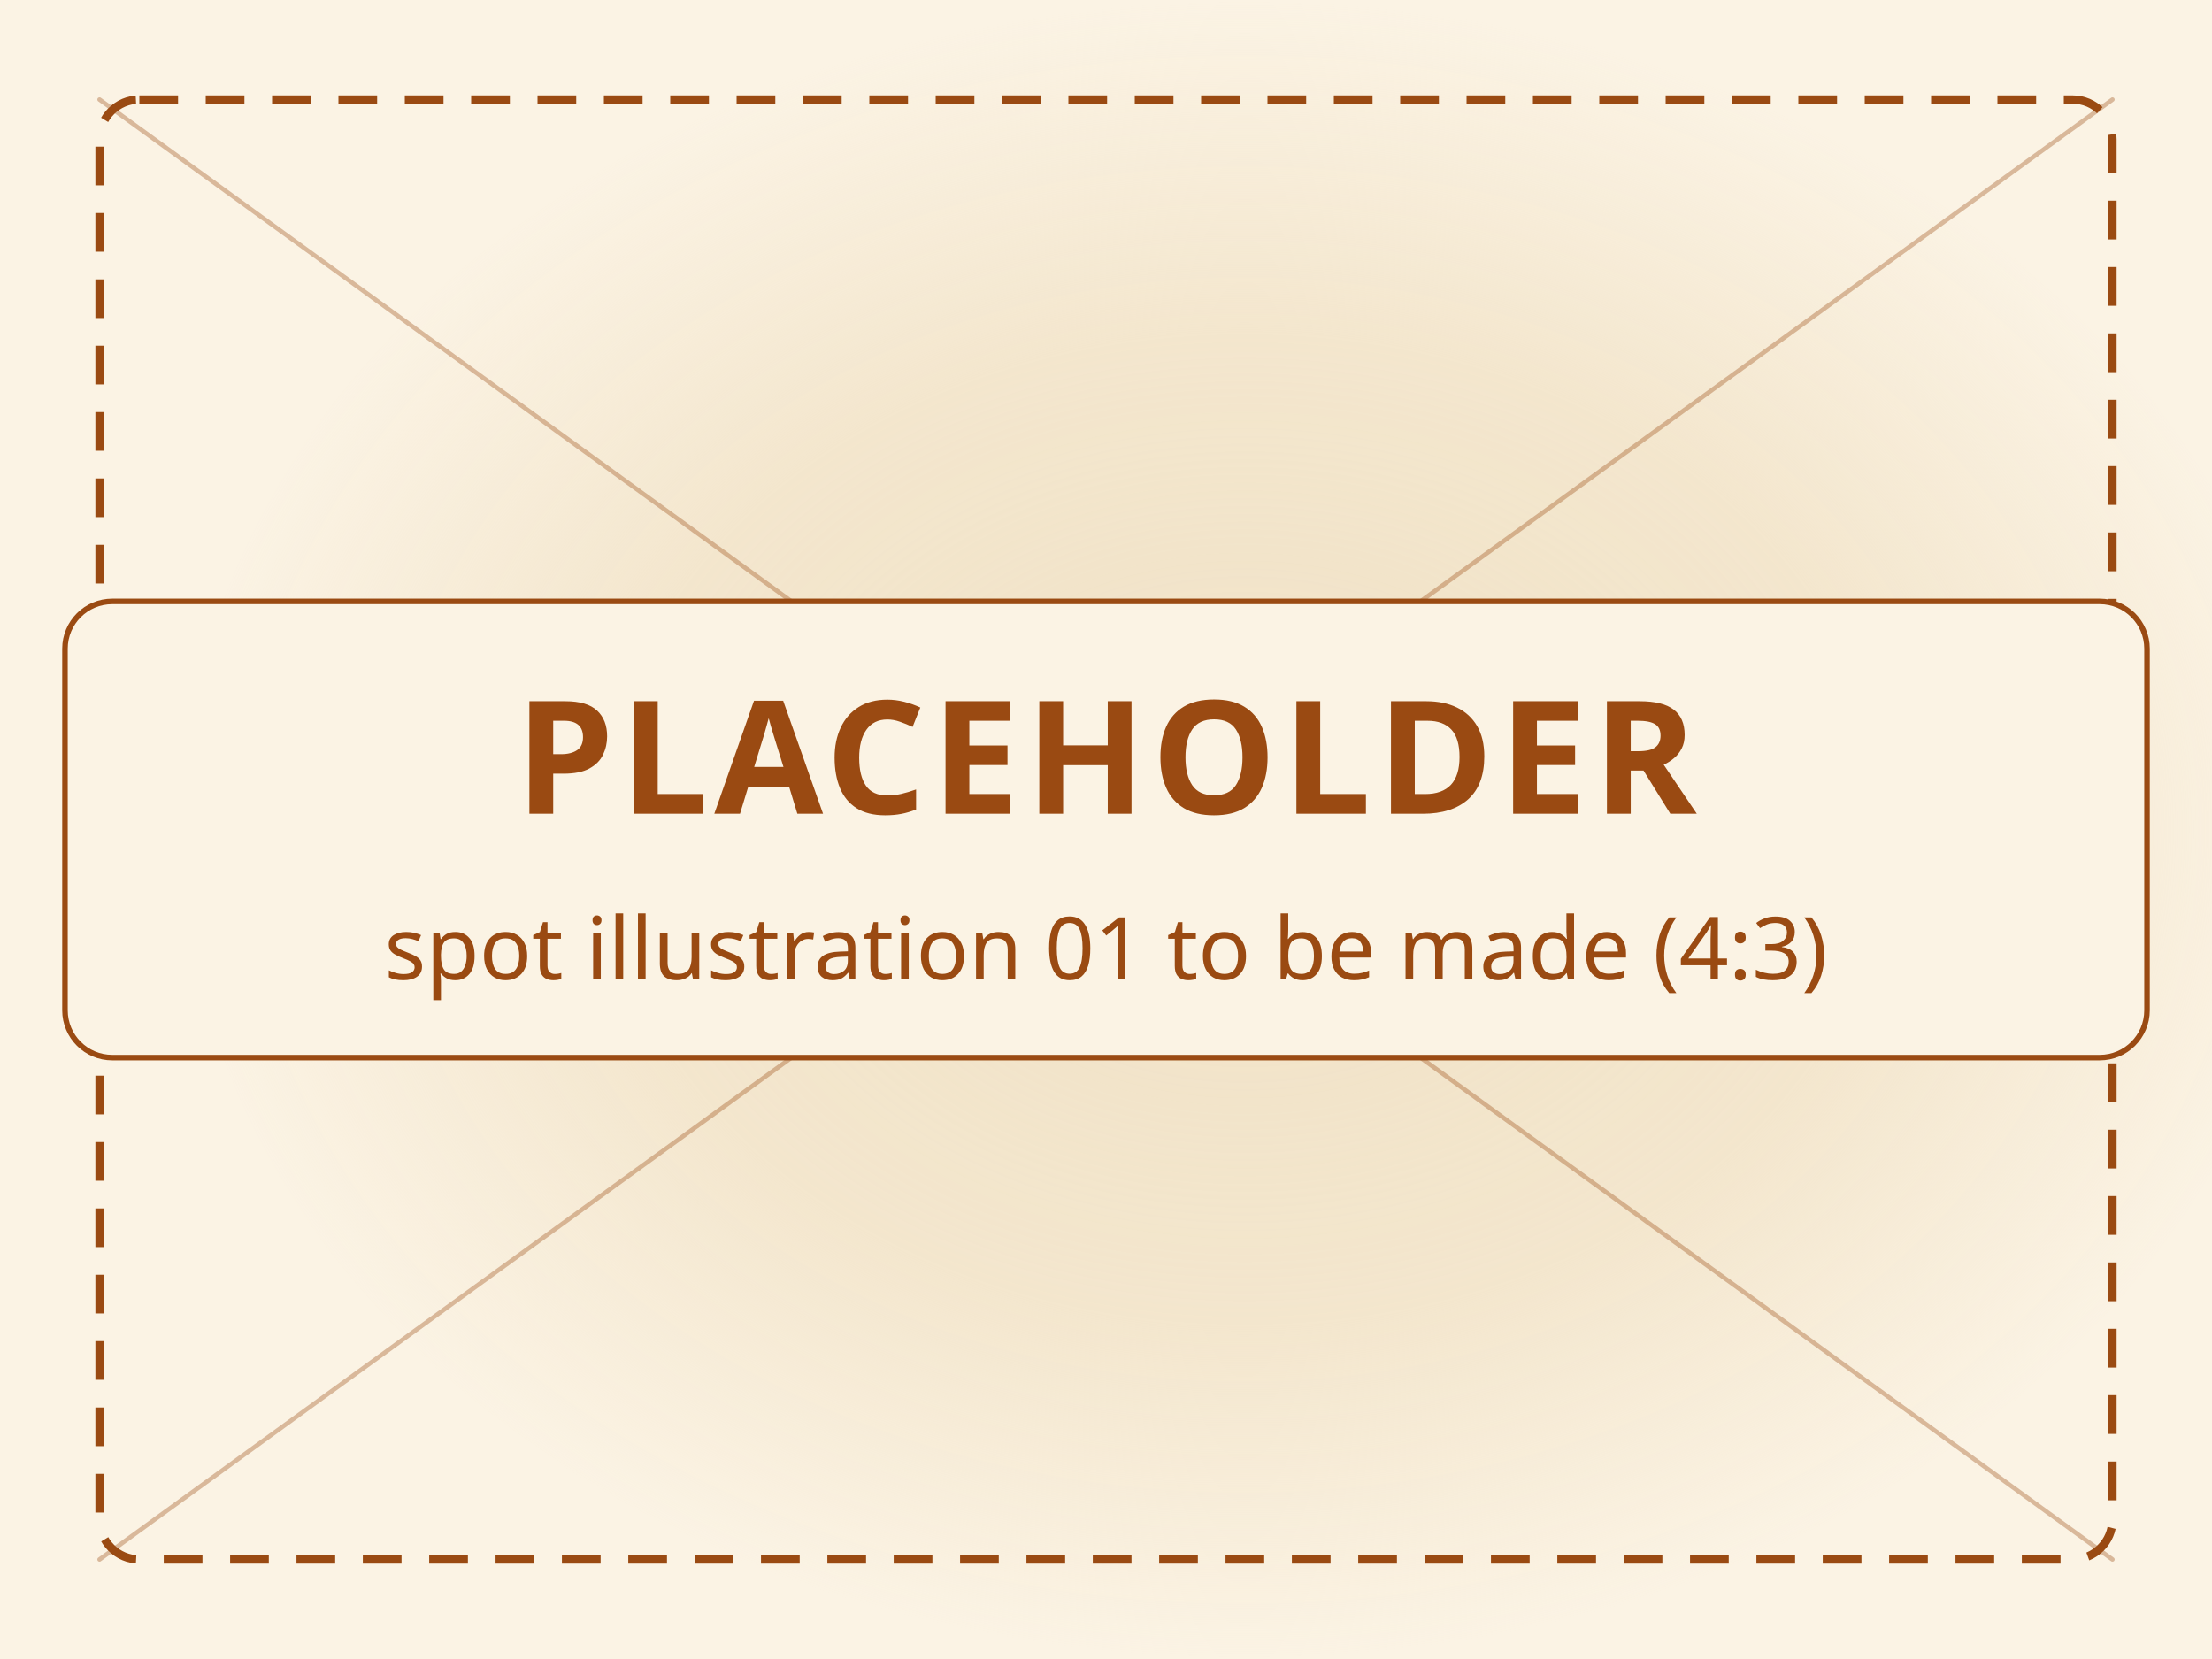
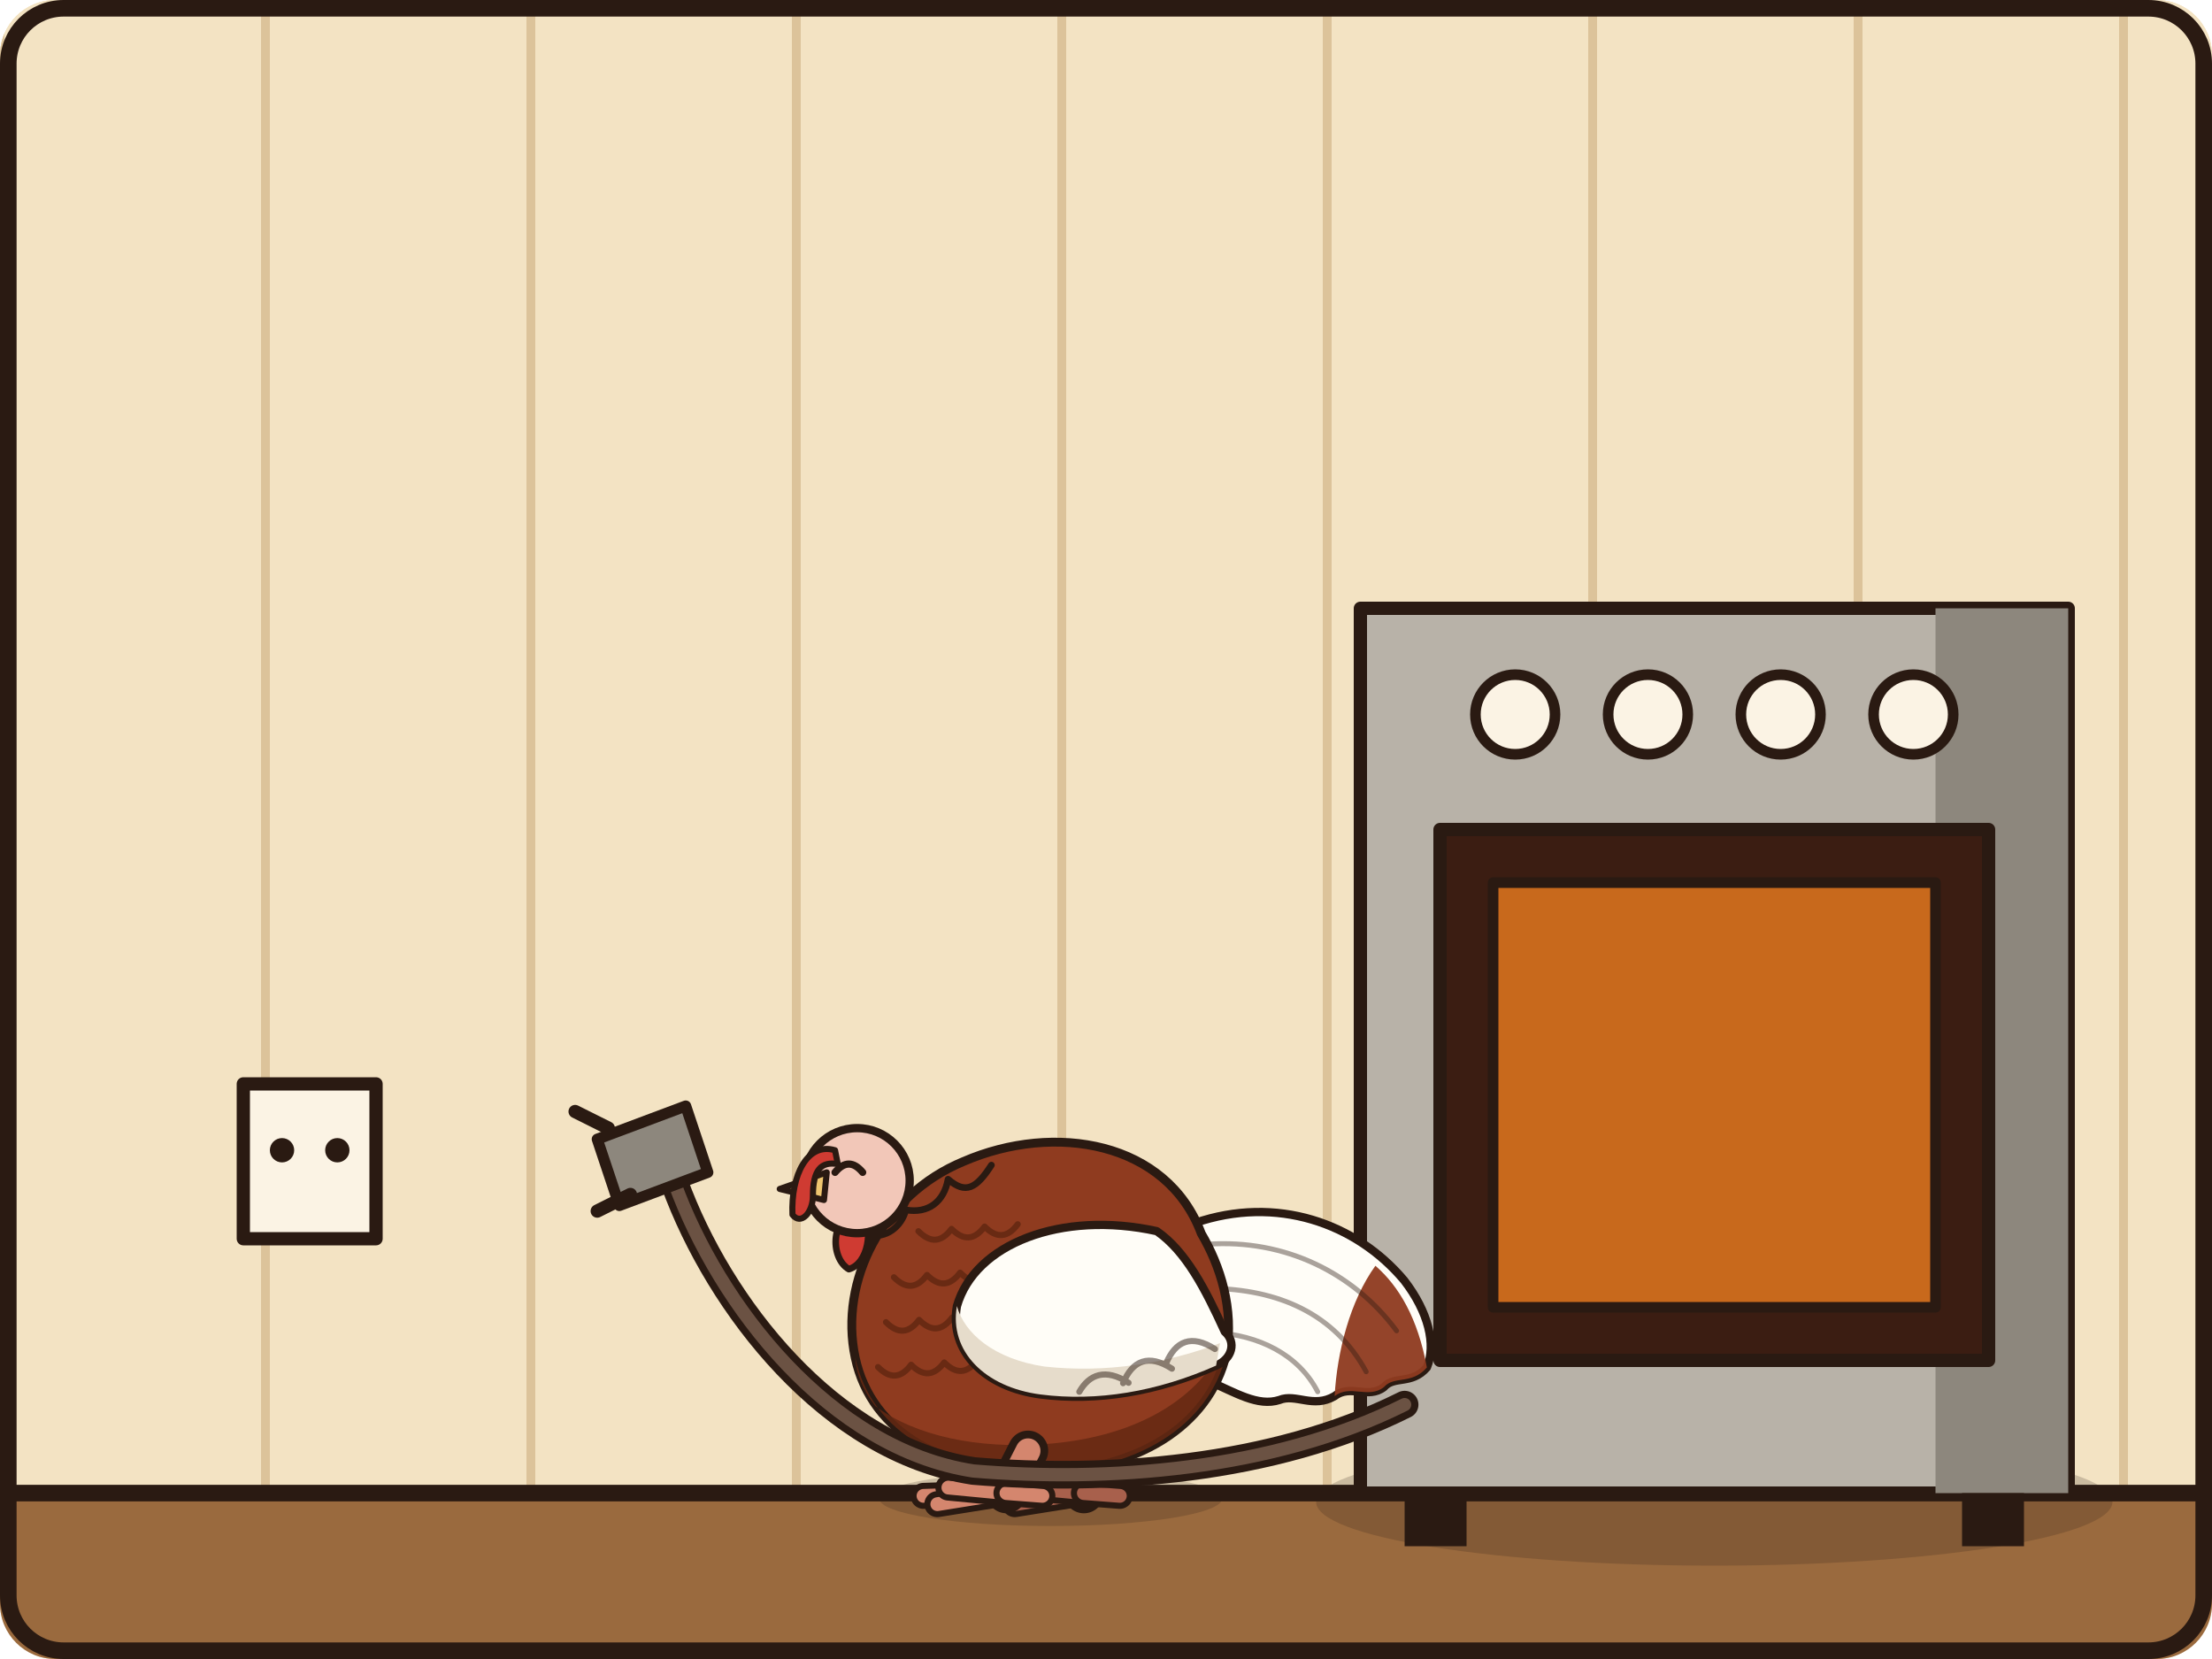
- <svg xmlns="http://www.w3.org/2000/svg" viewBox="0 0 800 600" role="img" aria-label="Placeholder spot art 01">
-   <rect x="0" y="0" width="800" height="600" fill="#fbf3e4" />
+ <svg xmlns="http://www.w3.org/2000/svg" viewBox="0 0 400 300" role="img" aria-label="Butterbean has pulled the oven's plug out of the wall">
  <defs>
-     <radialGradient id="phs01-glow" cx="50%" cy="50%" r="50%">
-       <stop offset="0" stop-color="#f1e2c6" />
-       <stop offset=".6" stop-color="#f1e2c6" stop-opacity=".75" />
-       <stop offset="1" stop-color="#f1e2c6" stop-opacity="0" />
-     </radialGradient>
+     <clipPath id="s1-c">
+       <rect width="400" height="300" rx="10" />
+     </clipPath>
  </defs>
-   <ellipse cx="450" cy="300" rx="384" ry="300" fill="url(#phs01-glow)" />
-   <rect x="36" y="36" width="728" height="528" rx="14.4" fill="none" stroke="#9a4a12" stroke-width="3" stroke-dasharray="14 10" />
-   <path d="M36 36L764 564M764 36L36 564" stroke="#9a4a12" stroke-width="1.6" fill="none" stroke-linecap="round" stroke-linejoin="round" opacity=".35" />
-   <rect x="23.5" y="217.5" width="753" height="165" rx="17.1" fill="#fbf3e4" stroke="#9a4a12" stroke-width="2" />
-   <text x="400" y="294.3" text-anchor="middle" font-family="Alegreya Sans, sans-serif" font-weight="700" font-size="57" letter-spacing="2" fill="#9a4a12">PLACEHOLDER</text>
-   <text x="400" y="354.2" text-anchor="middle" font-family="Alegreya Sans, sans-serif" font-size="31.4" fill="#9a4a12">spot illustration 01 to be made (4:3)</text>
+   <g clip-path="url(#s1-c)">
+     <defs>
+       <linearGradient id="s1-sky" x1="0" y1="0" x2="0" y2="1">
+         <stop offset="0" stop-color="#f1d9a8" />
+         <stop offset="1" stop-color="#f1e2c6" />
+       </linearGradient>
+     </defs>
+     <rect width="400" height="300" fill="url(#s1-sky)" />
+     <rect width="400" height="270" fill="#f3e3c3" />
+     <path d="M0 0V270M48 0V270M96 0V270M144 0V270M192 0V270M240 0V270M288 0V270M336 0V270M384 0V270" fill="none" stroke="#dcc39a" stroke-width="1.6" stroke-linecap="round" stroke-linejoin="round" />
+     <rect x="0" y="270" width="400" height="30" fill="#9a6a3e" />
+     <path d="M0 270H400" fill="none" stroke="#2a1a12" stroke-width="3" stroke-linecap="round" stroke-linejoin="round" />
+     <g transform="translate(310 270) scale(0.8 0.8)">
+       <ellipse cx="0" cy="2" rx="90" ry="14.4" fill="#2a1a12" opacity="0.2" />
+       <path d="M-80 0V-200H80V0Z" fill="#b8b2a8" stroke="#2a1a12" stroke-width="3" stroke-linejoin="round" stroke-linecap="round" />
+       <path d="M50 -200H80V0H50Z" fill="#8d877d" />
+       <path d="M-62 -150H62V-30H-62Z" fill="#3b1d12" stroke="#2a1a12" stroke-width="3" stroke-linejoin="round" stroke-linecap="round" />
+       <path d="M-50 -138H50V-42H-50Z" fill="#c8691c" stroke="#2a1a12" stroke-width="2.4" stroke-linejoin="round" stroke-linecap="round" />
+       <circle cx="-45" cy="-176" r="9" fill="#fbf3e4" stroke="#2a1a12" stroke-width="2.4" />
+       <circle cx="-15" cy="-176" r="9" fill="#fbf3e4" stroke="#2a1a12" stroke-width="2.4" />
+       <circle cx="15" cy="-176" r="9" fill="#fbf3e4" stroke="#2a1a12" stroke-width="2.4" />
+       <circle cx="45" cy="-176" r="9" fill="#fbf3e4" stroke="#2a1a12" stroke-width="2.4" />
+       <path d="M-60 -30H60" fill="none" stroke="#2a1a12" stroke-width="3" stroke-linecap="round" stroke-linejoin="round" />
+       <path d="M-70 0V12H-56V0ZM56 0V12H70V0Z" fill="#2a1a12" stroke="#2a1a12" stroke-width="0" stroke-linejoin="round" stroke-linecap="round" />
+     </g>
+     <path d="M44 196H68V224H44Z" fill="#fbf3e4" stroke="#2a1a12" stroke-width="2.4" stroke-linejoin="round" stroke-linecap="round" />
+     <circle cx="51" cy="208" r="2.2" fill="#2a1a12" />
+     <circle cx="61" cy="208" r="2.2" fill="#2a1a12" />
+     <g transform="translate(190 270) scale(-0.5 0.5)">
+       <ellipse cx="0" cy="2" rx="62" ry="9.9" fill="#2a1a12" opacity="0.2" />
+       <path d="M-13.6 -18.8L-12 0" fill="none" stroke="#2a1a12" stroke-width="14.6" stroke-linecap="round" stroke-linejoin="round" />
+       <path d="M-13.6 -18.8L-12 0" fill="none" stroke="#a8604c" stroke-width="9" stroke-linecap="round" stroke-linejoin="round" />
+       <path d="M-12 0L18 1" fill="none" stroke="#2a1a12" stroke-width="9.4" stroke-linecap="round" stroke-linejoin="round" />
+       <path d="M-12 0L18 1" fill="none" stroke="#a8604c" stroke-width="5" stroke-linecap="round" stroke-linejoin="round" />
+       <path d="M-12 0L13 4" fill="none" stroke="#2a1a12" stroke-width="9.4" stroke-linecap="round" stroke-linejoin="round" />
+       <path d="M-12 0L13 4" fill="none" stroke="#a8604c" stroke-width="5" stroke-linecap="round" stroke-linejoin="round" />
+       <path d="M-12 0L9 -2" fill="none" stroke="#2a1a12" stroke-width="9.4" stroke-linecap="round" stroke-linejoin="round" />
+       <path d="M-12 0L9 -2" fill="none" stroke="#a8604c" stroke-width="5" stroke-linecap="round" stroke-linejoin="round" />
+       <path d="M-12 0L-25 1" fill="none" stroke="#2a1a12" stroke-width="9.4" stroke-linecap="round" stroke-linejoin="round" />
+       <path d="M-12 0L-25 1" fill="none" stroke="#a8604c" stroke-width="5" stroke-linecap="round" stroke-linejoin="round" />
+       <g transform="translate(0 30) rotate(4 0 -100)">
+         <path d="M-54 -124C-84 -132 -112 -120 -128 -98C-136 -86 -138 -74 -134 -66C-128 -60 -122 -64 -118 -60C-112 -56 -106 -62 -100 -58C-92 -54 -86 -60 -80 -58C-72 -56 -64 -62 -56 -66Z" fill="#fffdf7" stroke="#2a1a12" stroke-width="3" stroke-linejoin="round" stroke-linecap="round" />
+         <path d="M-118 -104C-126 -96 -132 -84 -134 -66C-128 -60 -122 -64 -118 -60C-112 -56 -106 -62 -100 -58C-102 -74 -108 -92 -118 -104Z" fill="#8f3b1f" opacity=".95" />
+         <path d="M-58 -116C-86 -116 -110 -102 -124 -80M-58 -100C-82 -98 -102 -88 -112 -66M-58 -84C-74 -82 -88 -74 -94 -60" fill="none" stroke="#2a1a12" stroke-width="1.8" stroke-linecap="round" stroke-linejoin="round" opacity=".4" />
+       </g>
+       <path d="M20.8 -103.4C30.8 -127.4 52 -91 57 -109L78 -101C74 -85 56.8 -121.4 58.8 -99.4Z" fill="#f2c7b8" stroke="#2a1a12" stroke-width="3" stroke-linejoin="round" stroke-linecap="round" />
+       <circle cx="70.7" cy="-104.1" r="5" fill="#cf3b32" stroke="#2a1a12" stroke-width="1.8" />
+       <circle cx="66.9" cy="-106.3" r="4.5" fill="#cf3b32" stroke="#2a1a12" stroke-width="1.8" />
+       <circle cx="63.1" cy="-108.6" r="4" fill="#cf3b32" stroke="#2a1a12" stroke-width="1.8" />
+       <circle cx="59.3" cy="-110.8" r="3.5" fill="#cf3b32" stroke="#2a1a12" stroke-width="1.8" />
+       <g transform="translate(0 30) rotate(4 0 -100)">
+         <path d="M-56 -120C-46 -154 -6 -164 28 -152C58 -142 76 -112 72 -84C68 -56 42 -40 8 -38C-26 -36 -54 -50 -62 -76C-66 -92 -62 -108 -56 -120Z" fill="#8f3b1f" stroke="#2a1a12" stroke-width="3.2" stroke-linejoin="round" stroke-linecap="round" />
+         <path d="M-62 -76C-54 -50 -26 -36 8 -38C42 -40 68 -56 72 -84C72 -78 70 -72 66 -66C52 -54 30 -48 6 -48C-24 -48 -46 -58 -58 -74C-60 -75 -61 -76 -62 -76Z" fill="#652812" opacity=".85" />
+         <path d="M10 -128Q16 -121 22 -128M22 -128Q28 -121 34 -128M34 -128Q40 -121 46 -128M20 -112Q26 -105 32 -112M32 -112Q38 -105 44 -112M44 -112Q50 -105 56 -112M24 -96Q30 -89 36 -96M36 -96Q42 -89 48 -96M48 -96Q54 -89 60 -96M16 -80Q22 -73 28 -80M28 -80Q34 -73 40 -80M40 -80Q46 -73 52 -80M52 -80Q58 -73 64 -80M-36 -70Q-30 -63 -24 -70M-24 -70Q-18 -63 -12 -70M-12 -70Q-6 -63 0 -70M0 -70Q6 -63 12 -70" fill="none" stroke="#652812" stroke-width="2.2" stroke-linecap="round" stroke-linejoin="round" opacity=".9" />
+         <path d="M18 -150C24 -142 28 -140 34 -146C36 -138 42 -134 50 -136C52 -130 58 -126 64 -128" fill="none" stroke="#2a1a12" stroke-width="2.4" stroke-linecap="round" stroke-linejoin="round" />
+         <path d="M-40 -122C-6 -132 26 -122 34 -100C38 -84 26 -70 6 -66C-14 -62 -36 -64 -58 -72C-64 -74 -66 -80 -62 -84C-56 -100 -50 -114 -40 -122Z" fill="#fffdf7" stroke="#2a1a12" stroke-width="3" stroke-linejoin="round" stroke-linecap="round" />
+         <path d="M-58 -72C-36 -64 -14 -62 6 -66C26 -70 38 -84 34 -100C32 -90 22 -80 4 -76C-18 -72 -40 -74 -60 -80Z" fill="#e6dccb" />
+         <path d="M-58 -78C-50 -84 -44 -82 -40 -74M-42 -72C-34 -78 -28 -76 -24 -68M-26 -68C-18 -74 -12 -72 -8 -66" fill="none" stroke="#2a1a12" stroke-width="2.2" stroke-linecap="round" stroke-linejoin="round" opacity=".5" />
+       </g>
+       <path d="M8.2 -15.3L16 0" fill="none" stroke="#2a1a12" stroke-width="14.6" stroke-linecap="round" stroke-linejoin="round" />
+       <path d="M8.2 -15.3L16 0" fill="none" stroke="#d4866e" stroke-width="9" stroke-linecap="round" stroke-linejoin="round" />
+       <path d="M16 0L46 1" fill="none" stroke="#2a1a12" stroke-width="9.4" stroke-linecap="round" stroke-linejoin="round" />
+       <path d="M16 0L46 1" fill="none" stroke="#d4866e" stroke-width="5" stroke-linecap="round" stroke-linejoin="round" />
+       <path d="M16 0L41 4" fill="none" stroke="#2a1a12" stroke-width="9.4" stroke-linecap="round" stroke-linejoin="round" />
+       <path d="M16 0L41 4" fill="none" stroke="#d4866e" stroke-width="5" stroke-linecap="round" stroke-linejoin="round" />
+       <path d="M16 0L37 -2" fill="none" stroke="#2a1a12" stroke-width="9.4" stroke-linecap="round" stroke-linejoin="round" />
+       <path d="M16 0L37 -2" fill="none" stroke="#d4866e" stroke-width="5" stroke-linecap="round" stroke-linejoin="round" />
+       <path d="M16 0L3 1" fill="none" stroke="#2a1a12" stroke-width="9.4" stroke-linecap="round" stroke-linejoin="round" />
+       <path d="M16 0L3 1" fill="none" stroke="#d4866e" stroke-width="5" stroke-linecap="round" stroke-linejoin="round" />
+       <path d="M68 -103C80 -101 80 -85 73 -81C66 -83 64 -95 68 -103Z" fill="#cf3b32" stroke="#2a1a12" stroke-width="2.4" stroke-linejoin="round" stroke-linecap="round" />
+       <circle cx="70" cy="-113" r="19" fill="#f2c7b8" stroke="#2a1a12" stroke-width="3" />
+       <path d="M81 -116L98 -110L82 -106Z" fill="#efc66f" stroke="#2a1a12" stroke-width="2.2" stroke-linejoin="round" stroke-linecap="round" />
+       <path d="M78 -124C88 -127 94 -115 93.4 -100.7C90.4 -96.7 86 -101.4 86 -107.5C86 -117 83 -120 77 -119Z" fill="#cf3b32" stroke="#2a1a12" stroke-width="2.2" stroke-linejoin="round" stroke-linecap="round" />
+       <path d="M68 -116Q73 -122 78 -116" fill="none" stroke="#2a1a12" stroke-width="2.6" stroke-linecap="round" stroke-linejoin="round" />
+     </g>
+     <path d="M254 254C230 266 200 268 176 266C150 262 130 236 122 214" fill="none" stroke="#2a1a12" stroke-width="5" stroke-linecap="round" stroke-linejoin="round" />
+     <path d="M254 254C230 266 200 268 176 266C150 262 130 236 122 214" fill="none" stroke="#6b5243" stroke-width="2.4" stroke-linecap="round" stroke-linejoin="round" />
+     <path d="M108 206L124 200L128 212L112 218Z" fill="#8d877d" stroke="#2a1a12" stroke-width="2" stroke-linejoin="round" stroke-linecap="round" />
+     <path d="M110 204l-6 -3M114 216l-6 3" fill="none" stroke="#2a1a12" stroke-width="2.4" stroke-linecap="round" stroke-linejoin="round" />
+   </g>
+   <rect x="1.5" y="1.5" width="397" height="297" fill="none" stroke="#2a1a12" stroke-width="3" rx="10" />
</svg>
